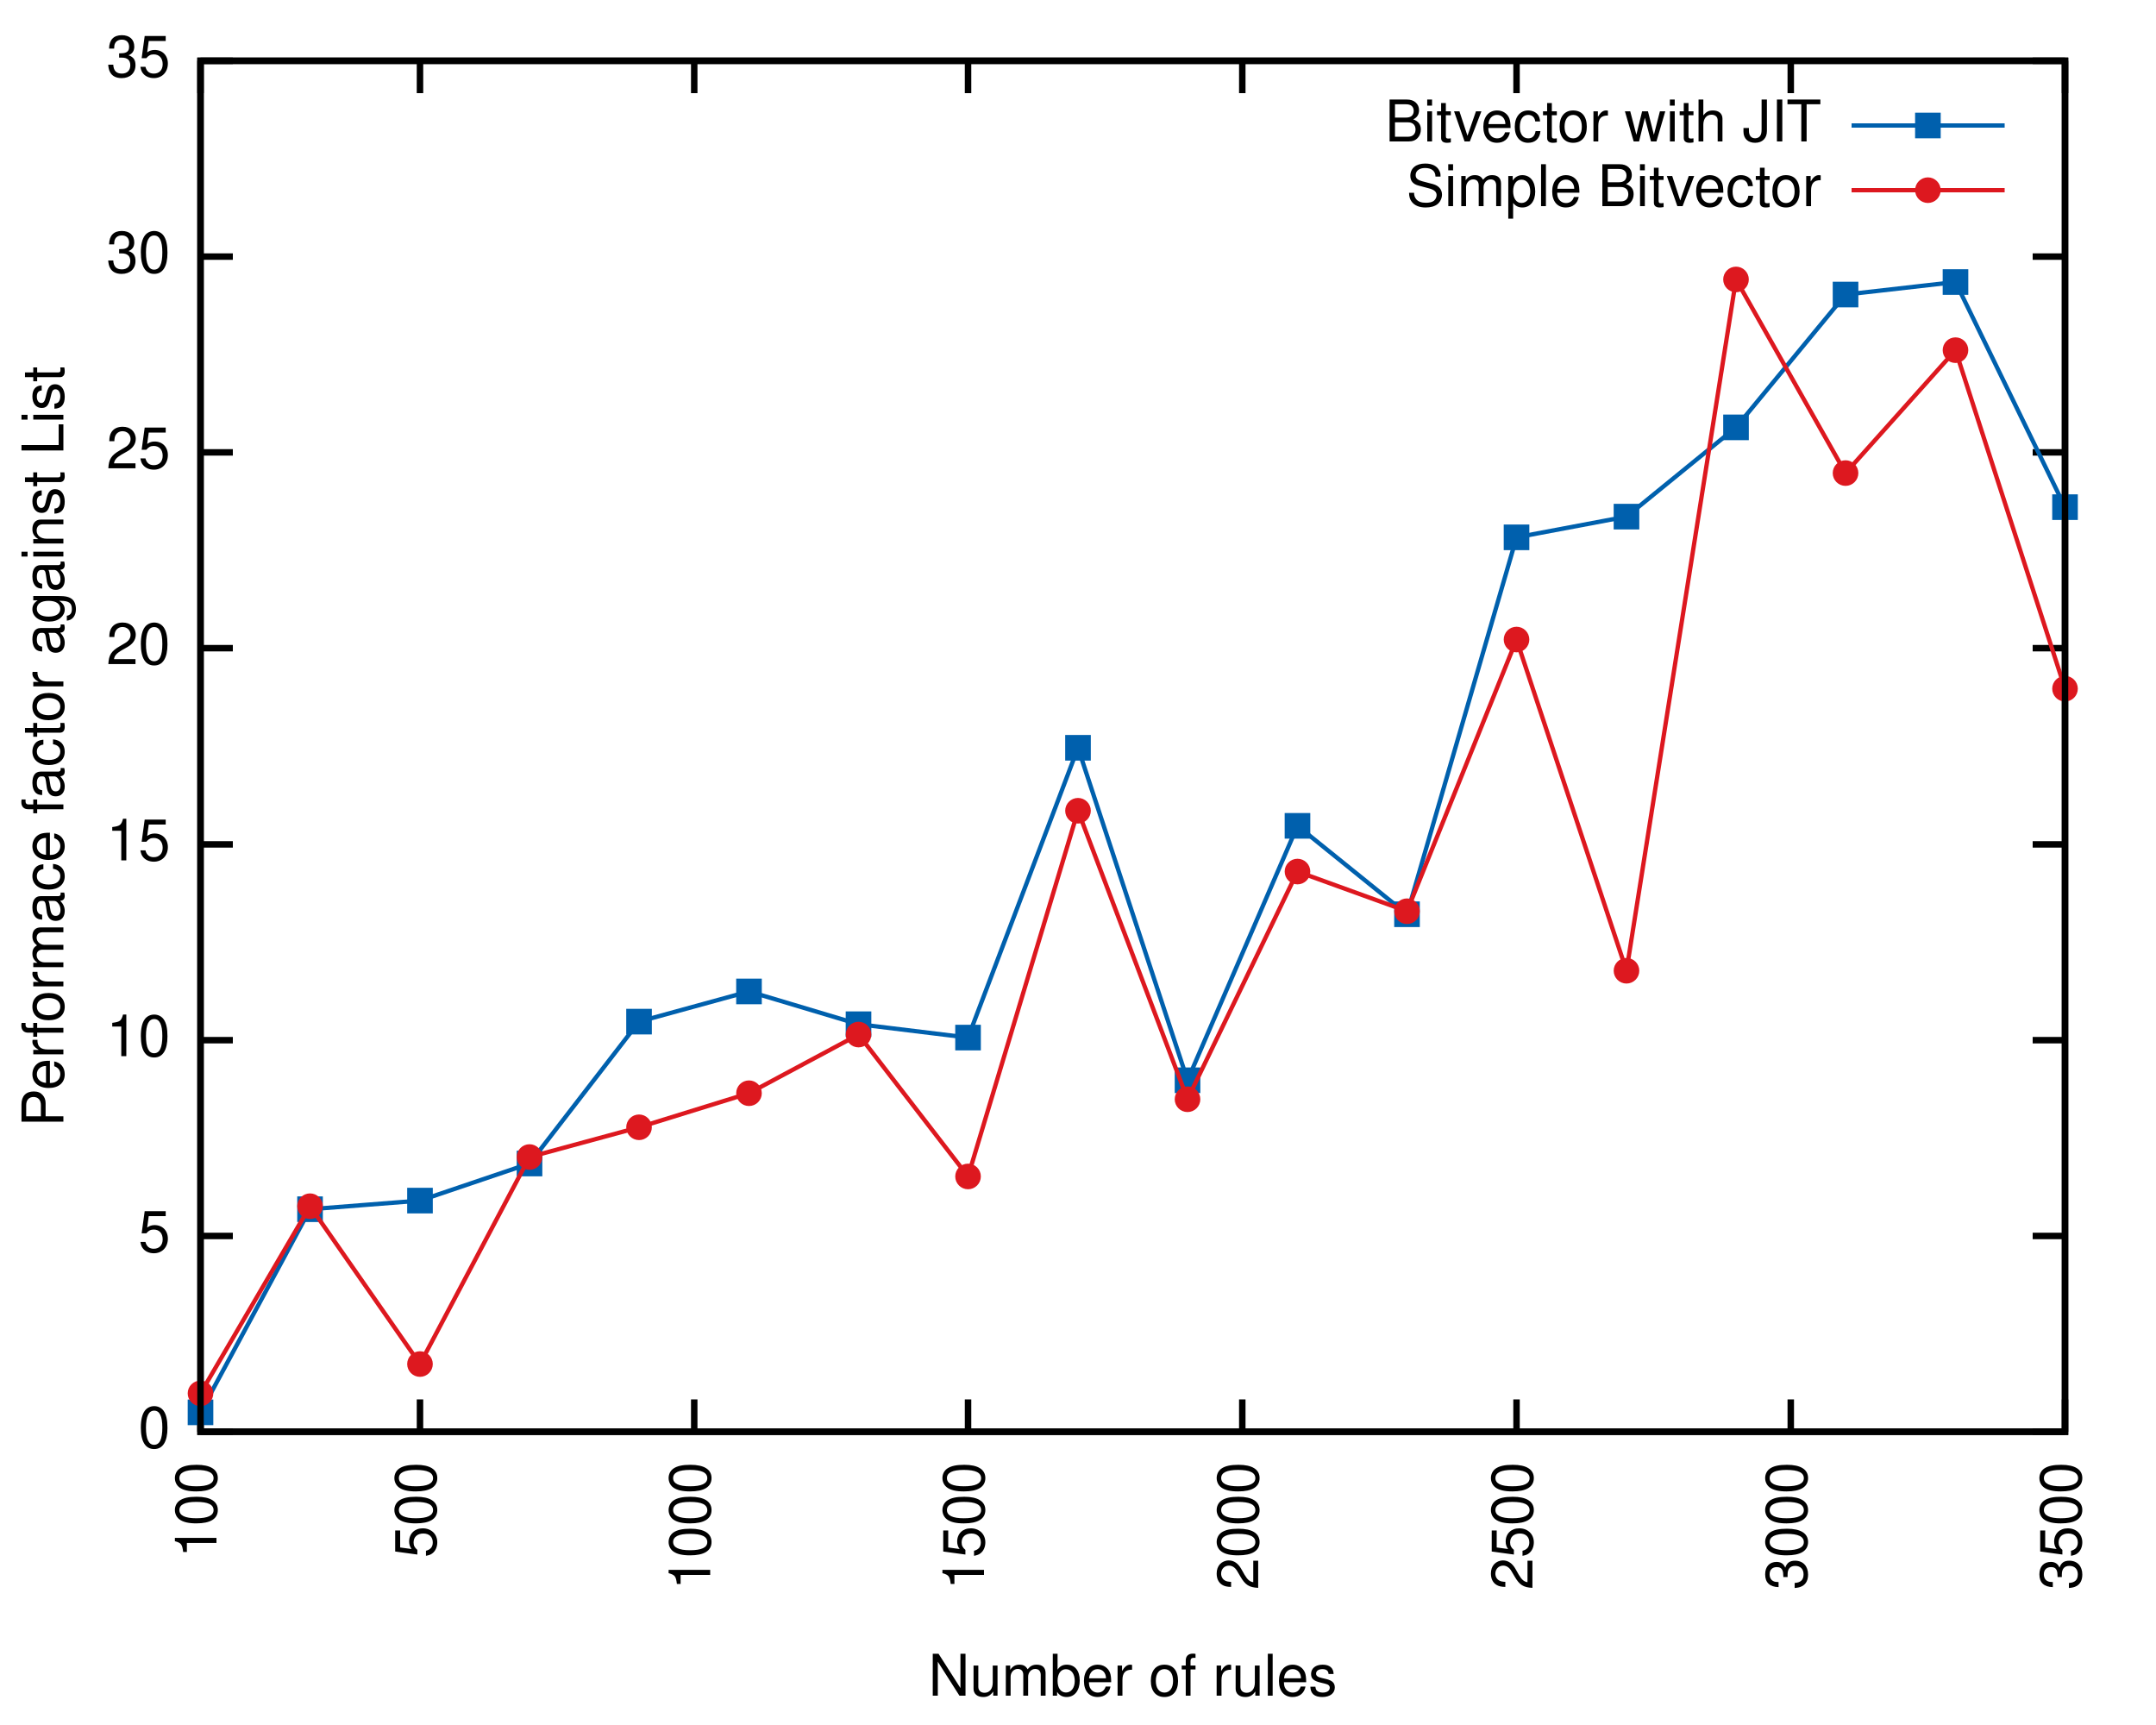
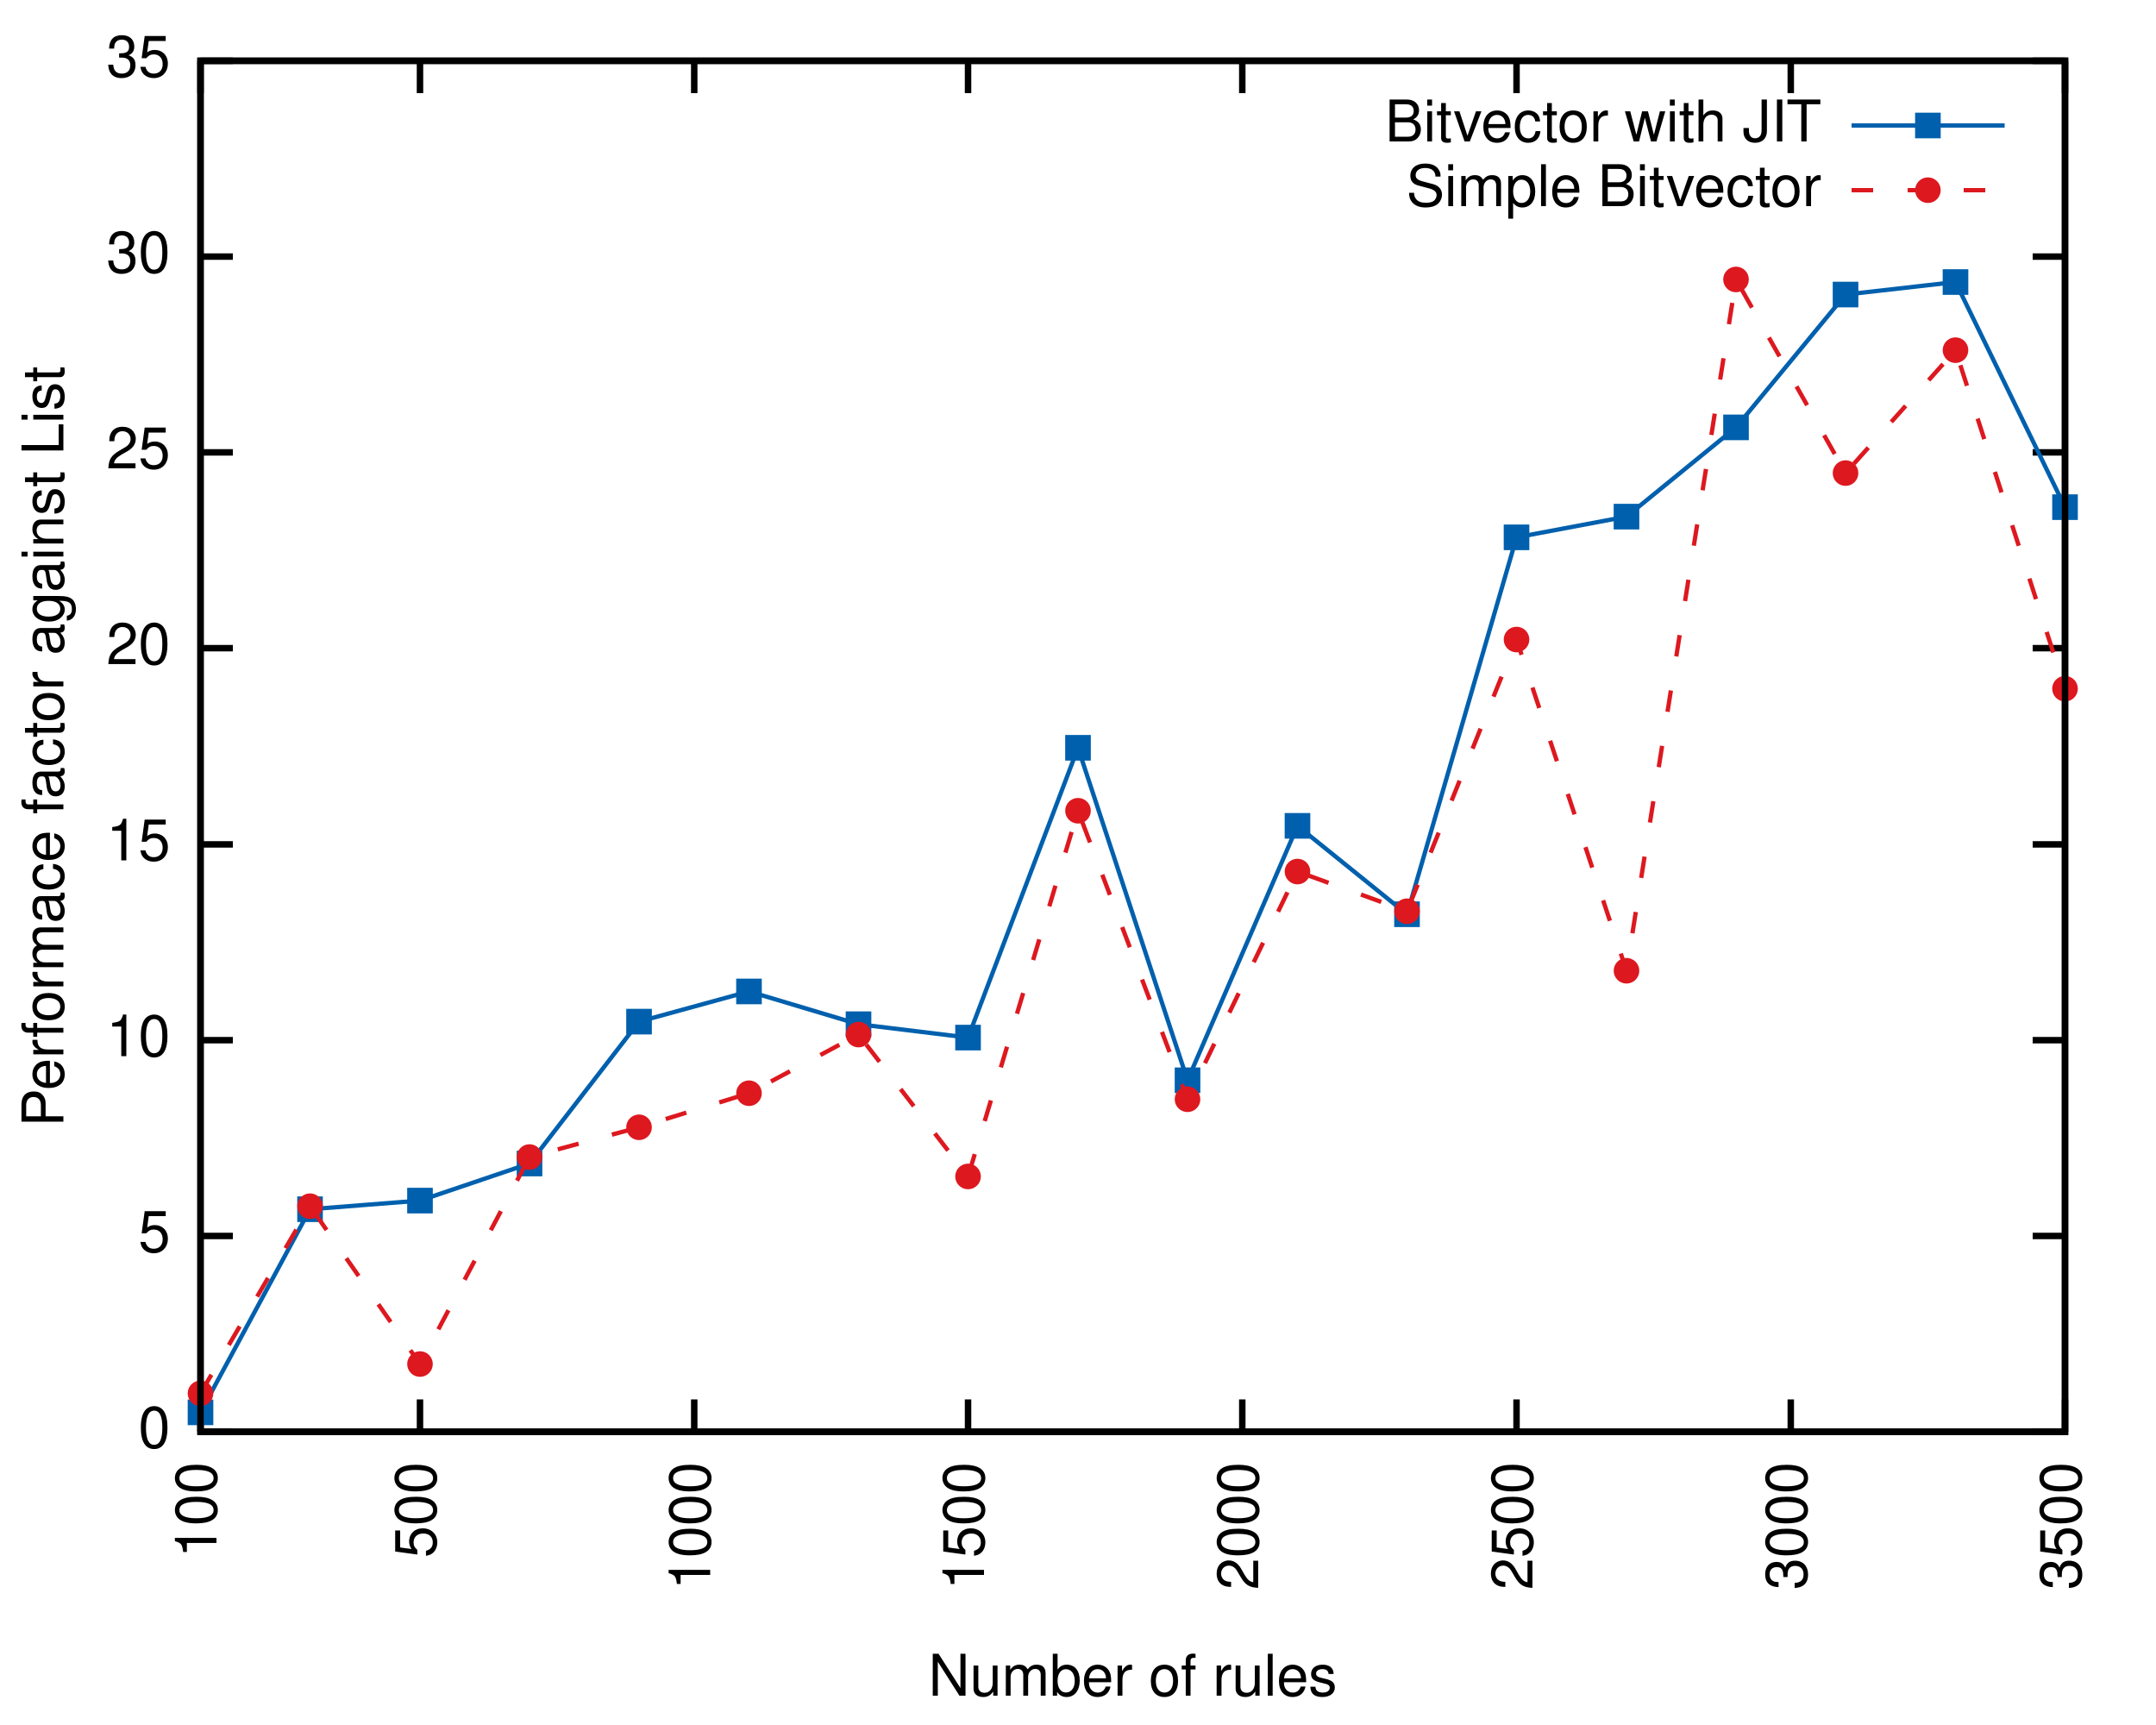
<svg xmlns="http://www.w3.org/2000/svg" xmlns:xlink="http://www.w3.org/1999/xlink" width="500" height="400" viewBox="0 0 500 400">
  <g id="gnuplot_canvas">
    <rect x="0" y="0" width="500" height="400" fill="none" />
    <defs>
      <circle id="gpDot" r="0.5" stroke-width="0.5" />
      <path id="gpPt0" stroke-width="0.267" stroke="currentColor" d="M-1,0 h2 M0,-1 v2" />
      <path id="gpPt1" stroke-width="0.267" stroke="currentColor" d="M-1,-1 L1,1 M1,-1 L-1,1" />
      <path id="gpPt2" stroke-width="0.267" stroke="currentColor" d="M-1,0 L1,0 M0,-1 L0,1 M-1,-1 L1,1 M-1,1 L1,-1" />
      <rect id="gpPt3" stroke-width="0.267" stroke="currentColor" x="-1" y="-1" width="2" height="2" />
      <rect id="gpPt4" stroke-width="0.267" stroke="currentColor" fill="currentColor" x="-1" y="-1" width="2" height="2" />
      <circle id="gpPt5" stroke-width="0.267" stroke="currentColor" cx="0" cy="0" r="1" />
      <use xlink:href="#gpPt5" id="gpPt6" fill="currentColor" stroke="none" />
      <path id="gpPt7" stroke-width="0.267" stroke="currentColor" d="M0,-1.33 L-1.33,0.67 L1.33,0.67 z" />
      <use xlink:href="#gpPt7" id="gpPt8" fill="currentColor" stroke="none" />
      <use xlink:href="#gpPt7" id="gpPt9" stroke="currentColor" transform="rotate(180)" />
      <use xlink:href="#gpPt9" id="gpPt10" fill="currentColor" stroke="none" />
      <use xlink:href="#gpPt3" id="gpPt11" stroke="currentColor" transform="rotate(45)" />
      <use xlink:href="#gpPt11" id="gpPt12" fill="currentColor" stroke="none" />
    </defs>
    <g style="fill:none; color:white; stroke:currentColor; stroke-width:1.00; stroke-linecap:butt; stroke-linejoin:miter">
</g>
    <g style="fill:none; color:white; stroke:currentColor; stroke-width:1.50; stroke-linecap:butt; stroke-linejoin:miter">
</g>
    <g style="fill:none; color:black; stroke:currentColor; stroke-width:1.50; stroke-linecap:butt; stroke-linejoin:miter">
      <path stroke="black" d="M46.5,332.0 L54.0,332.0 M478.9,332.0 L471.4,332.0  " />
      <g transform="translate(39.5,335.7)" style="stroke:none; fill:black; font-family:Verdana, Helvetica, Arial, sans-serif; font-size:10.00pt; text-anchor:end">
        <text>0</text>
      </g>
      <path stroke="black" d="M46.5,286.6 L54.0,286.6 M478.9,286.6 L471.4,286.6  " />
      <g transform="translate(39.5,290.3)" style="stroke:none; fill:black; font-family:Verdana, Helvetica, Arial, sans-serif; font-size:10.00pt; text-anchor:end">
        <text>5</text>
      </g>
      <path stroke="black" d="M46.5,241.2 L54.0,241.2 M478.9,241.2 L471.4,241.2  " />
      <g transform="translate(39.5,244.9)" style="stroke:none; fill:black; font-family:Verdana, Helvetica, Arial, sans-serif; font-size:10.00pt; text-anchor:end">
        <text>10</text>
      </g>
      <path stroke="black" d="M46.5,195.8 L54.0,195.8 M478.9,195.8 L471.4,195.8  " />
      <g transform="translate(39.5,199.5)" style="stroke:none; fill:black; font-family:Verdana, Helvetica, Arial, sans-serif; font-size:10.00pt; text-anchor:end">
        <text>15</text>
      </g>
      <path stroke="black" d="M46.5,150.3 L54.0,150.3 M478.9,150.3 L471.4,150.3  " />
      <g transform="translate(39.5,154.0)" style="stroke:none; fill:black; font-family:Verdana, Helvetica, Arial, sans-serif; font-size:10.00pt; text-anchor:end">
        <text>20</text>
      </g>
      <path stroke="black" d="M46.5,104.9 L54.0,104.9 M478.9,104.9 L471.4,104.9  " />
      <g transform="translate(39.5,108.6)" style="stroke:none; fill:black; font-family:Verdana, Helvetica, Arial, sans-serif; font-size:10.00pt; text-anchor:end">
        <text>25</text>
      </g>
      <path stroke="black" d="M46.5,59.5 L54.0,59.5 M478.9,59.5 L471.4,59.5  " />
      <g transform="translate(39.5,63.2)" style="stroke:none; fill:black; font-family:Verdana, Helvetica, Arial, sans-serif; font-size:10.00pt; text-anchor:end">
        <text>30</text>
      </g>
      <path stroke="black" d="M46.5,14.1 L54.0,14.1 M478.9,14.1 L471.4,14.1  " />
      <g transform="translate(39.5,17.8)" style="stroke:none; fill:black; font-family:Verdana, Helvetica, Arial, sans-serif; font-size:10.00pt; text-anchor:end">
        <text>35</text>
      </g>
      <path stroke="black" d="M46.5,332.0 L46.5,324.5 M46.5,14.1 L46.5,21.6  " />
      <g transform="translate(50.2,339.0) rotate(270)" style="stroke:none; fill:black; font-family:Verdana, Helvetica, Arial, sans-serif; font-size:10.00pt; text-anchor:end">
        <text>100</text>
      </g>
      <path stroke="black" d="M97.4,332.0 L97.4,324.5 M97.4,14.1 L97.4,21.6  " />
      <g transform="translate(101.1,339.0) rotate(270)" style="stroke:none; fill:black; font-family:Verdana, Helvetica, Arial, sans-serif; font-size:10.00pt; text-anchor:end">
        <text> 500</text>
      </g>
      <path stroke="black" d="M161.0,332.0 L161.0,324.5 M161.0,14.1 L161.0,21.6  " />
      <g transform="translate(164.7,339.0) rotate(270)" style="stroke:none; fill:black; font-family:Verdana, Helvetica, Arial, sans-serif; font-size:10.00pt; text-anchor:end">
        <text> 1000</text>
      </g>
      <path stroke="black" d="M224.5,332.0 L224.5,324.5 M224.5,14.1 L224.5,21.6  " />
      <g transform="translate(228.2,339.0) rotate(270)" style="stroke:none; fill:black; font-family:Verdana, Helvetica, Arial, sans-serif; font-size:10.00pt; text-anchor:end">
        <text> 1500</text>
      </g>
      <path stroke="black" d="M288.1,332.0 L288.1,324.5 M288.1,14.1 L288.1,21.6  " />
      <g transform="translate(291.8,339.0) rotate(270)" style="stroke:none; fill:black; font-family:Verdana, Helvetica, Arial, sans-serif; font-size:10.00pt; text-anchor:end">
        <text> 2000</text>
      </g>
      <path stroke="black" d="M351.7,332.0 L351.7,324.5 M351.7,14.1 L351.7,21.6  " />
      <g transform="translate(355.4,339.0) rotate(270)" style="stroke:none; fill:black; font-family:Verdana, Helvetica, Arial, sans-serif; font-size:10.00pt; text-anchor:end">
        <text> 2500</text>
      </g>
      <path stroke="black" d="M415.3,332.0 L415.3,324.5 M415.3,14.1 L415.3,21.6  " />
      <g transform="translate(419.0,339.0) rotate(270)" style="stroke:none; fill:black; font-family:Verdana, Helvetica, Arial, sans-serif; font-size:10.00pt; text-anchor:end">
        <text> 3000</text>
      </g>
      <path stroke="black" d="M478.9,332.0 L478.9,324.5 M478.9,14.1 L478.9,21.6  " />
      <g transform="translate(482.6,339.0) rotate(270)" style="stroke:none; fill:black; font-family:Verdana, Helvetica, Arial, sans-serif; font-size:10.00pt; text-anchor:end">
        <text> 3500</text>
      </g>
      <path stroke="black" d="M46.5,14.1 L46.5,332.0 L478.9,332.0 L478.9,14.1 L46.5,14.1 Z  " />
      <g transform="translate(14.7,173.1) rotate(270)" style="stroke:none; fill:black; font-family:Verdana, Helvetica, Arial, sans-serif; font-size:10.00pt; text-anchor:middle">
        <text>Performace factor against List</text>
      </g>
      <g transform="translate(262.7,393.2)" style="stroke:none; fill:black; font-family:Verdana, Helvetica, Arial, sans-serif; font-size:10.00pt; text-anchor:middle">
        <text>Number of rules</text>
      </g>
    </g>
    <g id="gnuplot_plot_1">
      <g style="fill:none; color:white; stroke:black; stroke-width:1.00; stroke-linecap:butt; stroke-linejoin:miter">
</g>
      <g style="fill:none; color:red; stroke:currentColor; stroke-width:1.00; stroke-linecap:butt; stroke-linejoin:miter">
        <g transform="translate(422.4,32.8)" style="stroke:none; fill:black; font-family:Verdana, Helvetica, Arial, sans-serif; font-size:10.00pt; text-anchor:end">
          <text>Bitvector with JIT</text>
        </g>
        <path stroke="rgb(  0,  96, 173)" d="M429.4,29.1 L464.9,29.1 M46.5,327.5 L71.9,280.4 L97.4,278.4 L122.8,269.8 L148.2,236.9 L173.7,229.9    L199.1,237.5 L224.5,240.6 L250.0,173.4 L275.4,250.5 L300.9,191.5 L326.3,212.0 L351.7,124.6 L377.2,119.8    L402.6,99.1 L428.0,68.3 L453.5,65.4 L478.9,117.6  " />
        <use xlink:href="#gpPt4" transform="translate(46.5,327.5) scale(2.62)" color="rgb(  0,  96, 173)" />
        <use xlink:href="#gpPt4" transform="translate(71.9,280.4) scale(2.62)" color="rgb(  0,  96, 173)" />
        <use xlink:href="#gpPt4" transform="translate(97.4,278.4) scale(2.62)" color="rgb(  0,  96, 173)" />
        <use xlink:href="#gpPt4" transform="translate(122.8,269.8) scale(2.62)" color="rgb(  0,  96, 173)" />
        <use xlink:href="#gpPt4" transform="translate(148.2,236.9) scale(2.62)" color="rgb(  0,  96, 173)" />
        <use xlink:href="#gpPt4" transform="translate(173.7,229.9) scale(2.62)" color="rgb(  0,  96, 173)" />
        <use xlink:href="#gpPt4" transform="translate(199.1,237.5) scale(2.62)" color="rgb(  0,  96, 173)" />
        <use xlink:href="#gpPt4" transform="translate(224.5,240.6) scale(2.62)" color="rgb(  0,  96, 173)" />
        <use xlink:href="#gpPt4" transform="translate(250.0,173.4) scale(2.62)" color="rgb(  0,  96, 173)" />
        <use xlink:href="#gpPt4" transform="translate(275.4,250.5) scale(2.62)" color="rgb(  0,  96, 173)" />
        <use xlink:href="#gpPt4" transform="translate(300.9,191.5) scale(2.62)" color="rgb(  0,  96, 173)" />
        <use xlink:href="#gpPt4" transform="translate(326.3,212.0) scale(2.62)" color="rgb(  0,  96, 173)" />
        <use xlink:href="#gpPt4" transform="translate(351.7,124.6) scale(2.62)" color="rgb(  0,  96, 173)" />
        <use xlink:href="#gpPt4" transform="translate(377.2,119.8) scale(2.62)" color="rgb(  0,  96, 173)" />
        <use xlink:href="#gpPt4" transform="translate(402.6,99.1) scale(2.62)" color="rgb(  0,  96, 173)" />
        <use xlink:href="#gpPt4" transform="translate(428.0,68.3) scale(2.62)" color="rgb(  0,  96, 173)" />
        <use xlink:href="#gpPt4" transform="translate(453.5,65.4) scale(2.62)" color="rgb(  0,  96, 173)" />
        <use xlink:href="#gpPt4" transform="translate(478.9,117.6) scale(2.62)" color="rgb(  0,  96, 173)" />
        <use xlink:href="#gpPt4" transform="translate(447.1,29.1) scale(2.62)" color="rgb(  0,  96, 173)" />
      </g>
    </g>
    <g id="gnuplot_plot_2">
      <g style="fill:none; color:green; stroke:currentColor; stroke-width:1.00; stroke-linecap:butt; stroke-linejoin:miter">
        <g transform="translate(422.4,47.8)" style="stroke:none; fill:black; font-family:Verdana, Helvetica, Arial, sans-serif; font-size:10.00pt; text-anchor:end">
          <text>Simple Bitvector</text>
        </g>
-         <path stroke="rgb(221,  24,  31)" d="M429.4,44.1 L464.9,44.1 M46.5,323.1 L71.9,279.7 L97.4,316.3 L122.8,268.3 L148.2,261.4 L173.7,253.5    L199.1,239.9 L224.5,272.8 L250.0,188.0 L275.4,254.9 L300.9,202.1 L326.3,211.3 L351.7,148.3 L377.2,225.1    L402.6,64.8 L428.0,109.7 L453.5,81.2 L478.9,159.7  " />
+         <path stroke="rgb(221,  24,  31)" stroke-dasharray=" 5,8" d="M429.4,44.1 L464.9,44.1 M46.5,323.1 L71.9,279.7 L97.4,316.3 L122.8,268.3 L148.2,261.4 L173.7,253.5    L199.1,239.9 L224.5,272.8 L250.0,188.0 L275.4,254.9 L300.9,202.1 L326.3,211.3 L351.7,148.3 L377.2,225.1    L402.6,64.8 L428.0,109.7 L453.5,81.2 L478.9,159.7  " />
        <use xlink:href="#gpPt6" transform="translate(46.5,323.1) scale(2.62)" color="rgb(221,  24,  31)" />
        <use xlink:href="#gpPt6" transform="translate(71.9,279.7) scale(2.62)" color="rgb(221,  24,  31)" />
        <use xlink:href="#gpPt6" transform="translate(97.4,316.3) scale(2.62)" color="rgb(221,  24,  31)" />
        <use xlink:href="#gpPt6" transform="translate(122.8,268.3) scale(2.62)" color="rgb(221,  24,  31)" />
        <use xlink:href="#gpPt6" transform="translate(148.2,261.4) scale(2.62)" color="rgb(221,  24,  31)" />
        <use xlink:href="#gpPt6" transform="translate(173.7,253.5) scale(2.62)" color="rgb(221,  24,  31)" />
        <use xlink:href="#gpPt6" transform="translate(199.1,239.9) scale(2.62)" color="rgb(221,  24,  31)" />
        <use xlink:href="#gpPt6" transform="translate(224.5,272.8) scale(2.62)" color="rgb(221,  24,  31)" />
        <use xlink:href="#gpPt6" transform="translate(250.0,188.0) scale(2.62)" color="rgb(221,  24,  31)" />
        <use xlink:href="#gpPt6" transform="translate(275.4,254.9) scale(2.62)" color="rgb(221,  24,  31)" />
        <use xlink:href="#gpPt6" transform="translate(300.9,202.1) scale(2.62)" color="rgb(221,  24,  31)" />
        <use xlink:href="#gpPt6" transform="translate(326.3,211.3) scale(2.62)" color="rgb(221,  24,  31)" />
        <use xlink:href="#gpPt6" transform="translate(351.7,148.3) scale(2.62)" color="rgb(221,  24,  31)" />
        <use xlink:href="#gpPt6" transform="translate(377.2,225.1) scale(2.62)" color="rgb(221,  24,  31)" />
        <use xlink:href="#gpPt6" transform="translate(402.6,64.8) scale(2.62)" color="rgb(221,  24,  31)" />
        <use xlink:href="#gpPt6" transform="translate(428.0,109.7) scale(2.62)" color="rgb(221,  24,  31)" />
        <use xlink:href="#gpPt6" transform="translate(453.5,81.2) scale(2.62)" color="rgb(221,  24,  31)" />
        <use xlink:href="#gpPt6" transform="translate(478.9,159.7) scale(2.62)" color="rgb(221,  24,  31)" />
        <use xlink:href="#gpPt6" transform="translate(447.1,44.1) scale(2.62)" color="rgb(221,  24,  31)" />
      </g>
    </g>
    <g style="fill:none; color:white; stroke:rgb(221,  24,  31); stroke-width:1.50; stroke-linecap:butt; stroke-linejoin:miter">
</g>
    <g style="fill:none; color:black; stroke:currentColor; stroke-width:1.50; stroke-linecap:butt; stroke-linejoin:miter">
      <path stroke="black" d="M46.5,14.1 L46.5,332.0 L478.9,332.0 L478.9,14.1 L46.5,14.1 Z  " />
    </g>
  </g>
</svg>
